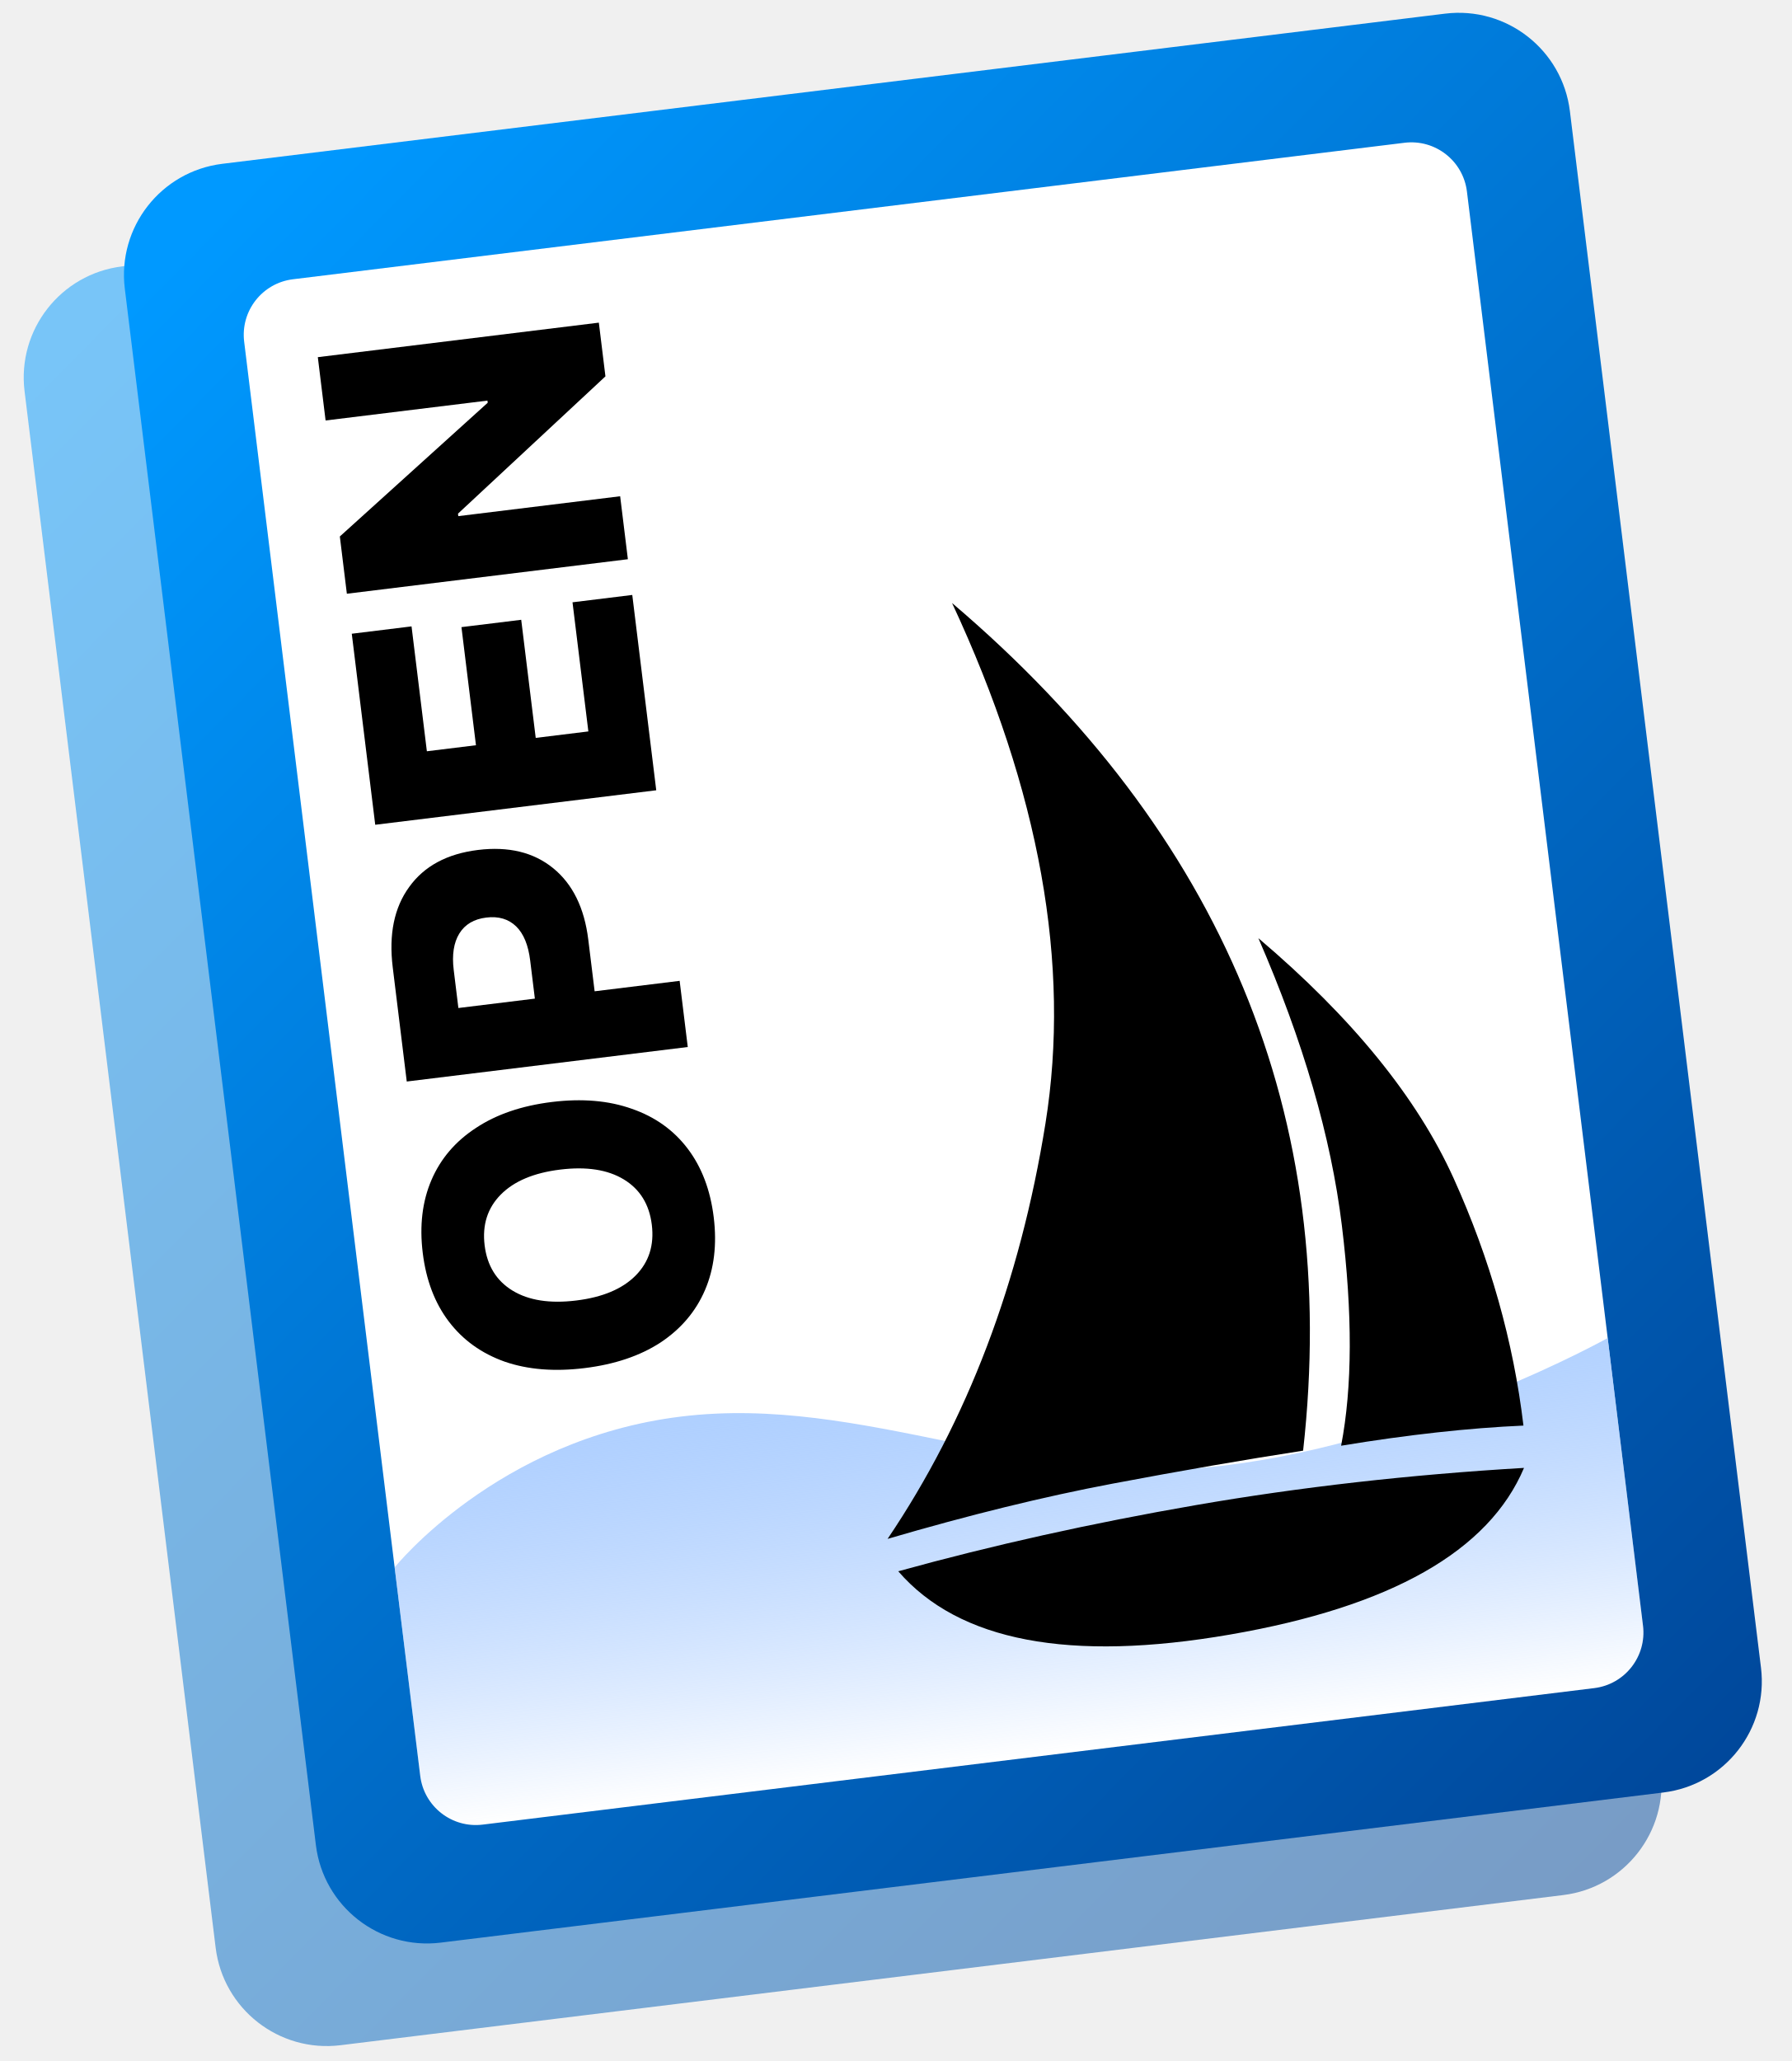
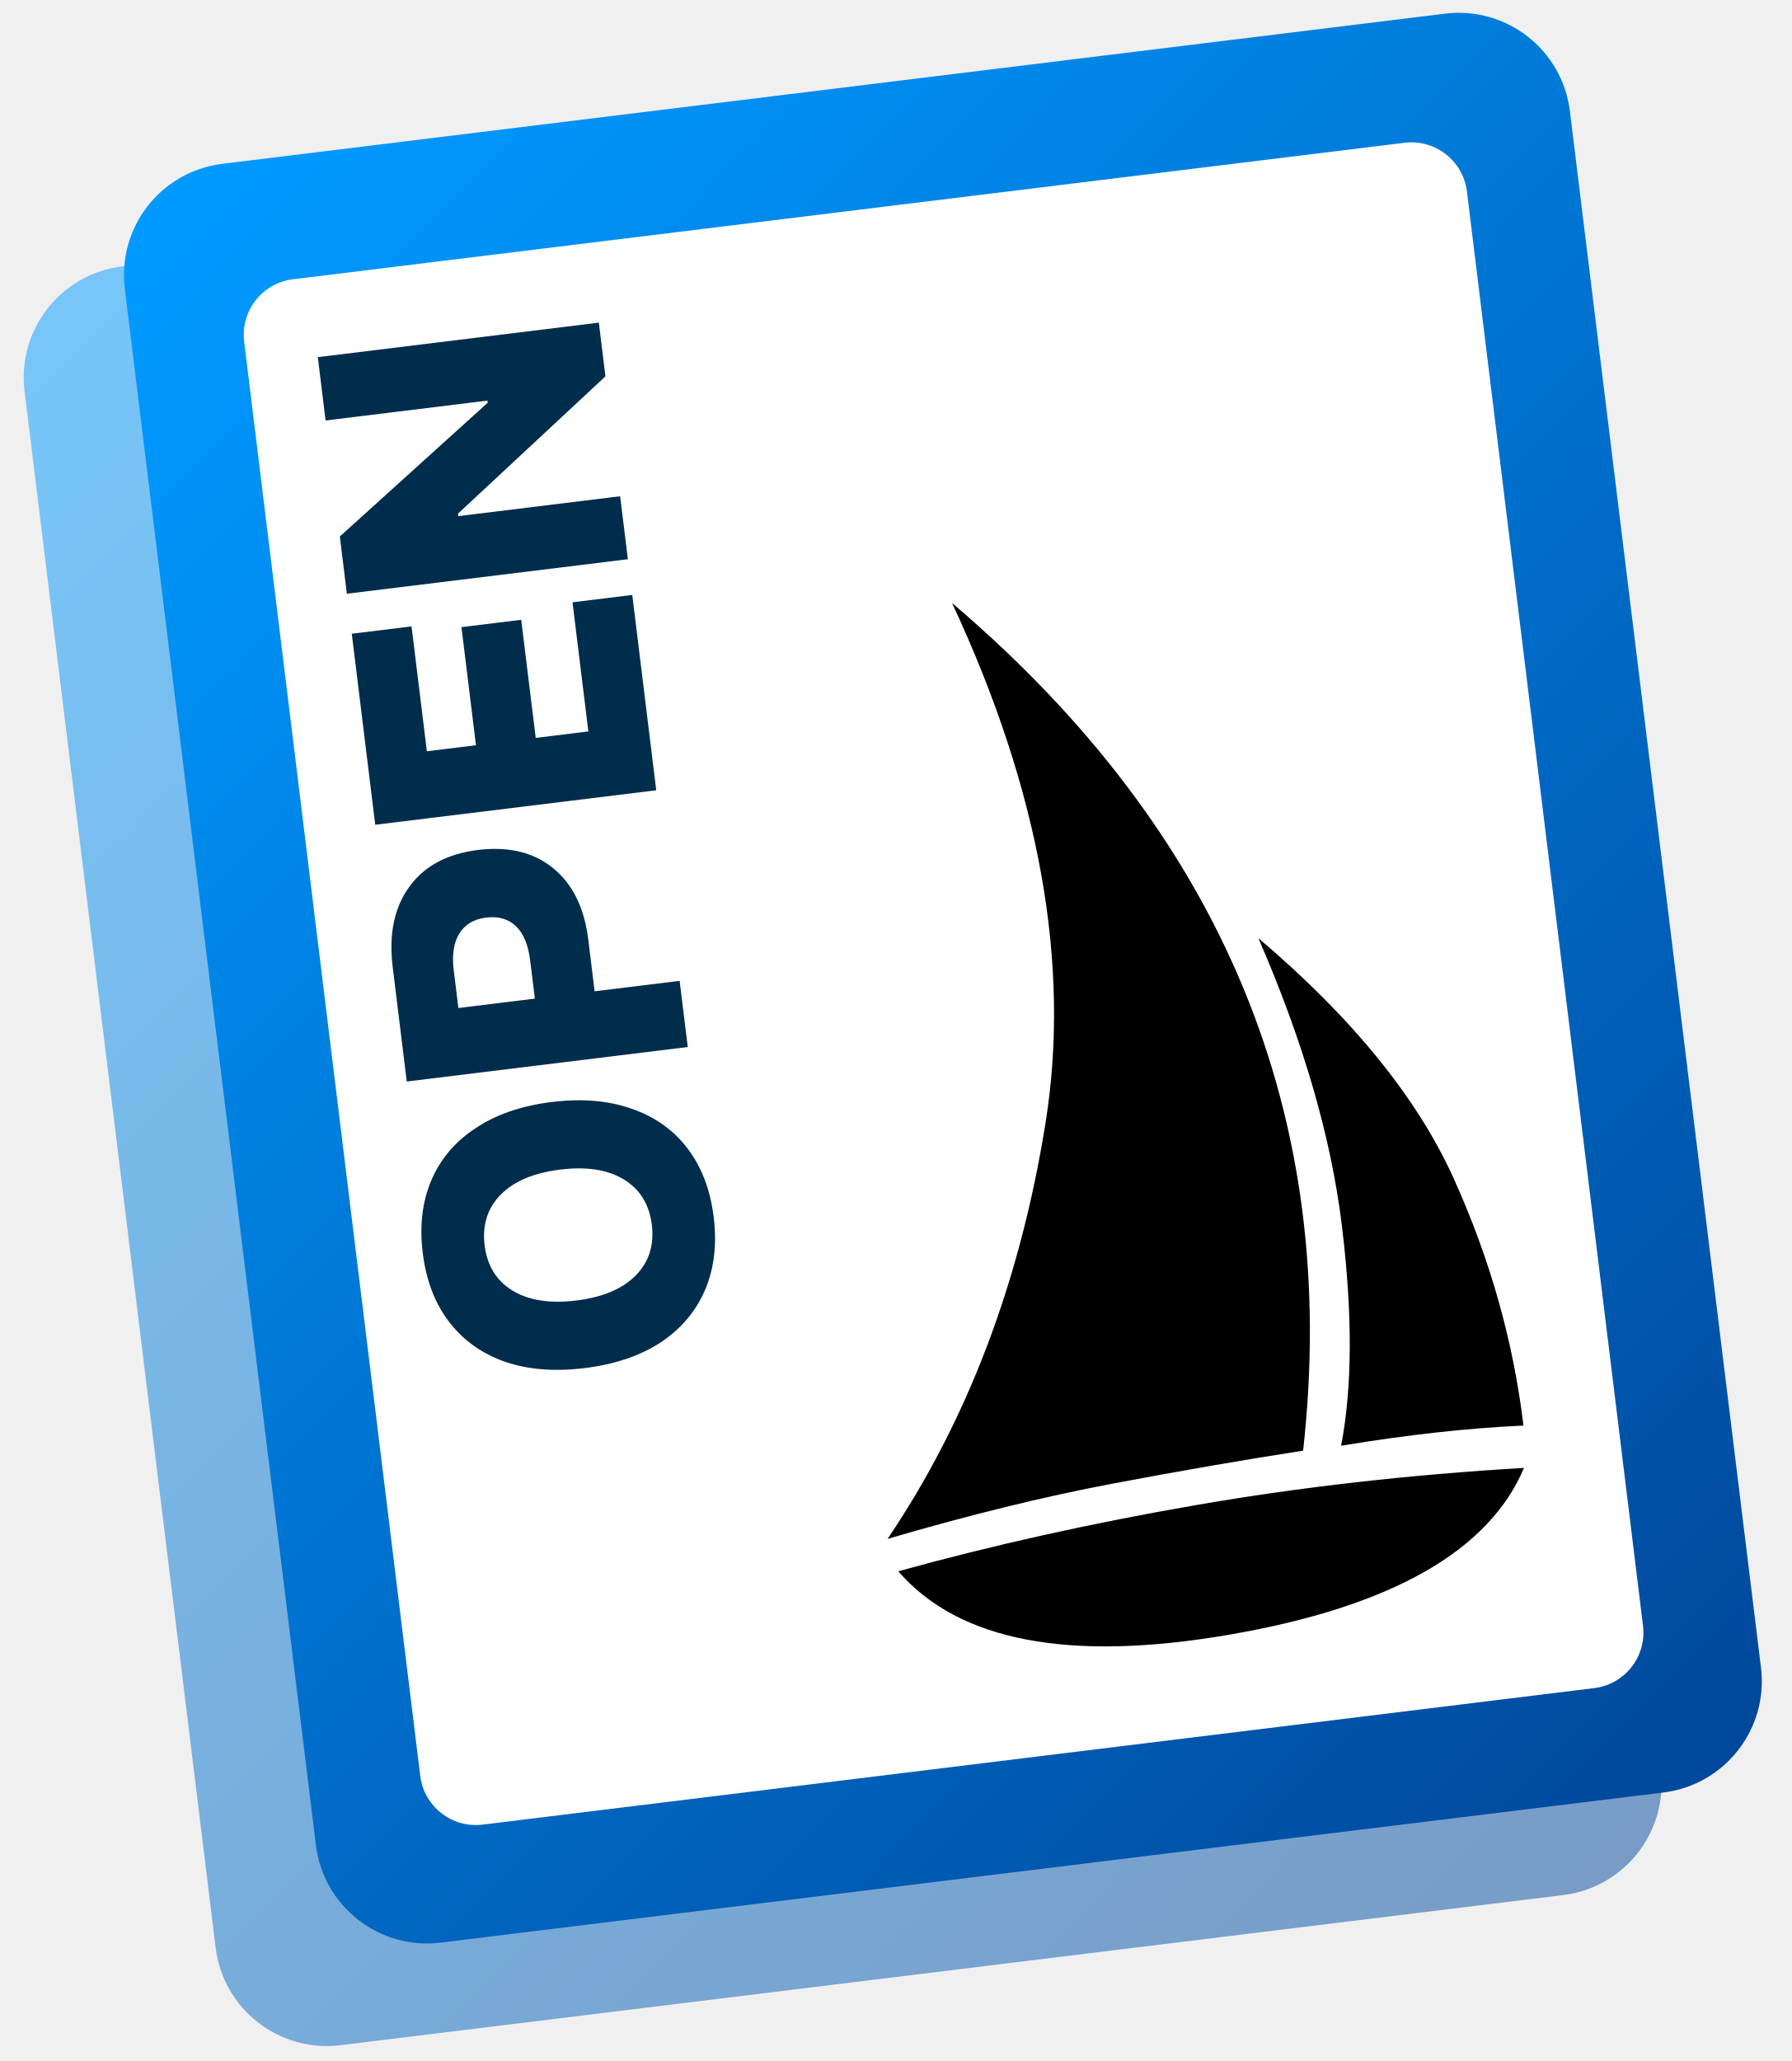
<svg xmlns="http://www.w3.org/2000/svg" width="160" height="184" viewBox="0 0 160 184" fill="none">
  <rect x="0.975" y="25.002" width="130" height="160" rx="10" transform="rotate(-7 0.97496 25.0021)" fill="url(#paint0_linear_1_35)" fill-opacity="0.5" />
  <rect x="9.925" y="15.843" width="130" height="160" rx="10" transform="rotate(-7 9.92546 15.843)" fill="url(#paint1_linear_1_35)" />
  <rect x="21.192" y="25.542" width="110" height="139" rx="5" transform="rotate(-7 21.1915 25.5423)" fill="white" />
-   <path d="M60.786 126.469C77.178 124.457 91.841 132.983 109.46 130.82C127.079 128.657 143.549 119.456 143.549 119.456L146.702 145.138C147.039 147.879 145.09 150.373 142.349 150.71L43.094 162.897C40.353 163.233 37.858 161.284 37.522 158.544L35.237 139.933C35.237 139.933 44.395 128.482 60.786 126.469Z" fill="url(#paint2_linear_1_35)" />
  <path fill-rule="evenodd" clip-rule="evenodd" d="M99.365 132.451C93.23 133.609 86.526 135.255 79.252 137.387C86.376 126.836 91.075 114.472 93.349 100.295C95.622 86.118 92.842 70.632 85.008 53.836C97.124 64.14 105.793 75.598 111.018 88.211C116.242 100.823 118.021 114.59 116.354 129.511C111.163 130.312 105.5 131.292 99.365 132.451ZM128.29 127.883C125.577 128.182 122.729 128.578 119.747 129.07C120.754 123.848 120.776 117.292 119.813 109.402C118.85 101.512 116.365 92.964 112.359 83.756C120.726 90.85 126.538 97.998 129.796 105.2C133.053 112.401 135.131 119.759 136.028 127.272C133.583 127.379 131.004 127.583 128.29 127.883ZM109.842 145.926C95.489 148.409 85.61 146.527 80.205 140.279C88.626 137.949 97.487 135.979 106.786 134.37C116.086 132.761 125.85 131.653 136.078 131.049C132.94 138.483 124.195 143.442 109.842 145.926Z" fill="black" />
-   <path d="M63.727 108.666C64.026 111.101 63.766 113.272 62.947 115.178C62.127 117.084 60.804 118.643 58.975 119.857C57.144 121.049 54.884 121.81 52.195 122.14C49.506 122.47 47.129 122.278 45.064 121.565C42.996 120.83 41.334 119.637 40.078 117.986C38.822 116.334 38.045 114.291 37.746 111.856C37.447 109.421 37.707 107.251 38.526 105.345C39.345 103.439 40.67 101.89 42.501 100.697C44.33 99.484 46.589 98.713 49.278 98.382C51.967 98.052 54.345 98.254 56.413 98.989C58.478 99.703 60.139 100.885 61.394 102.537C62.65 104.188 63.428 106.231 63.727 108.666ZM58.2 109.345C57.977 107.524 57.145 106.175 55.705 105.299C54.264 104.422 52.369 104.129 50.019 104.417C47.668 104.706 45.901 105.449 44.715 106.648C43.53 107.847 43.049 109.357 43.272 111.178C43.496 112.999 44.328 114.347 45.768 115.224C47.208 116.1 49.104 116.394 51.454 116.105C53.804 115.817 55.572 115.073 56.758 113.874C57.943 112.676 58.424 111.166 58.2 109.345ZM35.067 86.36C34.705 83.416 35.196 81.024 36.539 79.183C37.879 77.32 39.926 76.22 42.678 75.882C45.41 75.547 47.647 76.089 49.391 77.508C51.134 78.927 52.18 81.056 52.528 83.893L53.094 88.499L60.685 87.567L61.41 93.474L36.319 96.555L35.067 86.36ZM47.34 85.755C47.172 84.379 46.757 83.366 46.097 82.716C45.413 82.048 44.52 81.781 43.419 81.917C42.318 82.052 41.517 82.526 41.015 83.34C40.513 84.154 40.345 85.239 40.512 86.594L40.929 89.992L47.758 89.154L47.34 85.755ZM47.834 65.877L52.534 65.3L51.119 53.771L56.455 53.116L58.596 70.553L33.504 73.633L31.41 56.578L36.746 55.922L38.115 67.071L42.498 66.532L41.203 55.988L46.539 55.333L47.834 65.877ZM55.373 44.304L56.063 49.926L30.971 53.007L30.344 47.894L43.547 35.956L43.524 35.765L29.072 37.539L28.378 31.886L53.47 28.805L54.059 33.601L40.894 45.857L40.921 46.079L55.373 44.304Z" fill="black" />
+   <path d="M63.727 108.666C64.026 111.101 63.766 113.272 62.947 115.178C62.127 117.084 60.804 118.643 58.975 119.857C57.144 121.049 54.884 121.81 52.195 122.14C49.506 122.47 47.129 122.278 45.064 121.565C42.996 120.83 41.334 119.637 40.078 117.986C38.822 116.334 38.045 114.291 37.746 111.856C37.447 109.421 37.707 107.251 38.526 105.345C39.345 103.439 40.67 101.89 42.501 100.697C44.33 99.484 46.589 98.713 49.278 98.382C51.967 98.052 54.345 98.254 56.413 98.989C58.478 99.703 60.139 100.885 61.394 102.537C62.65 104.188 63.428 106.231 63.727 108.666ZM58.2 109.345C57.977 107.524 57.145 106.175 55.705 105.299C54.264 104.422 52.369 104.129 50.019 104.417C47.668 104.706 45.901 105.449 44.715 106.648C43.53 107.847 43.049 109.357 43.272 111.178C43.496 112.999 44.328 114.347 45.768 115.224C47.208 116.1 49.104 116.394 51.454 116.105C53.804 115.817 55.572 115.073 56.758 113.874C57.943 112.676 58.424 111.166 58.2 109.345ZM35.067 86.36C34.705 83.416 35.196 81.024 36.539 79.183C37.879 77.32 39.926 76.22 42.678 75.882C45.41 75.547 47.647 76.089 49.391 77.508C51.134 78.927 52.18 81.056 52.528 83.893L53.094 88.499L60.685 87.567L61.41 93.474L36.319 96.555L35.067 86.36ZM47.34 85.755C47.172 84.379 46.757 83.366 46.097 82.716C45.413 82.048 44.52 81.781 43.419 81.917C42.318 82.052 41.517 82.526 41.015 83.34C40.513 84.154 40.345 85.239 40.512 86.594L40.929 89.992L47.758 89.154L47.34 85.755ZM47.834 65.877L52.534 65.3L51.119 53.771L56.455 53.116L58.596 70.553L33.504 73.633L31.41 56.578L36.746 55.922L38.115 67.071L42.498 66.532L41.203 55.988L46.539 55.333L47.834 65.877ZM55.373 44.304L56.063 49.926L30.971 53.007L30.344 47.894L43.547 35.956L43.524 35.765L29.072 37.539L28.378 31.886L53.47 28.805L54.059 33.601L40.894 45.857L40.921 46.079L55.373 44.304Z" fill="#002D4B" />
  <defs>
    <linearGradient id="paint0_linear_1_35" x1="8.475" y1="30.502" x2="130.975" y2="185.002" gradientUnits="userSpaceOnUse">
      <stop stop-color="#0099FF" />
      <stop offset="1" stop-color="#004699" />
    </linearGradient>
    <linearGradient id="paint1_linear_1_35" x1="17.425" y1="21.343" x2="139.925" y2="175.843" gradientUnits="userSpaceOnUse">
      <stop stop-color="#0099FF" />
      <stop offset="1" stop-color="#004699" />
    </linearGradient>
-     <linearGradient id="paint2_linear_1_35" x1="87.603" y1="115.116" x2="92.721" y2="156.803" gradientUnits="userSpaceOnUse">
-       <stop stop-color="#AACDFF" />
-       <stop offset="1" stop-color="#62A1FF" stop-opacity="0" />
-     </linearGradient>
  </defs>
</svg>
